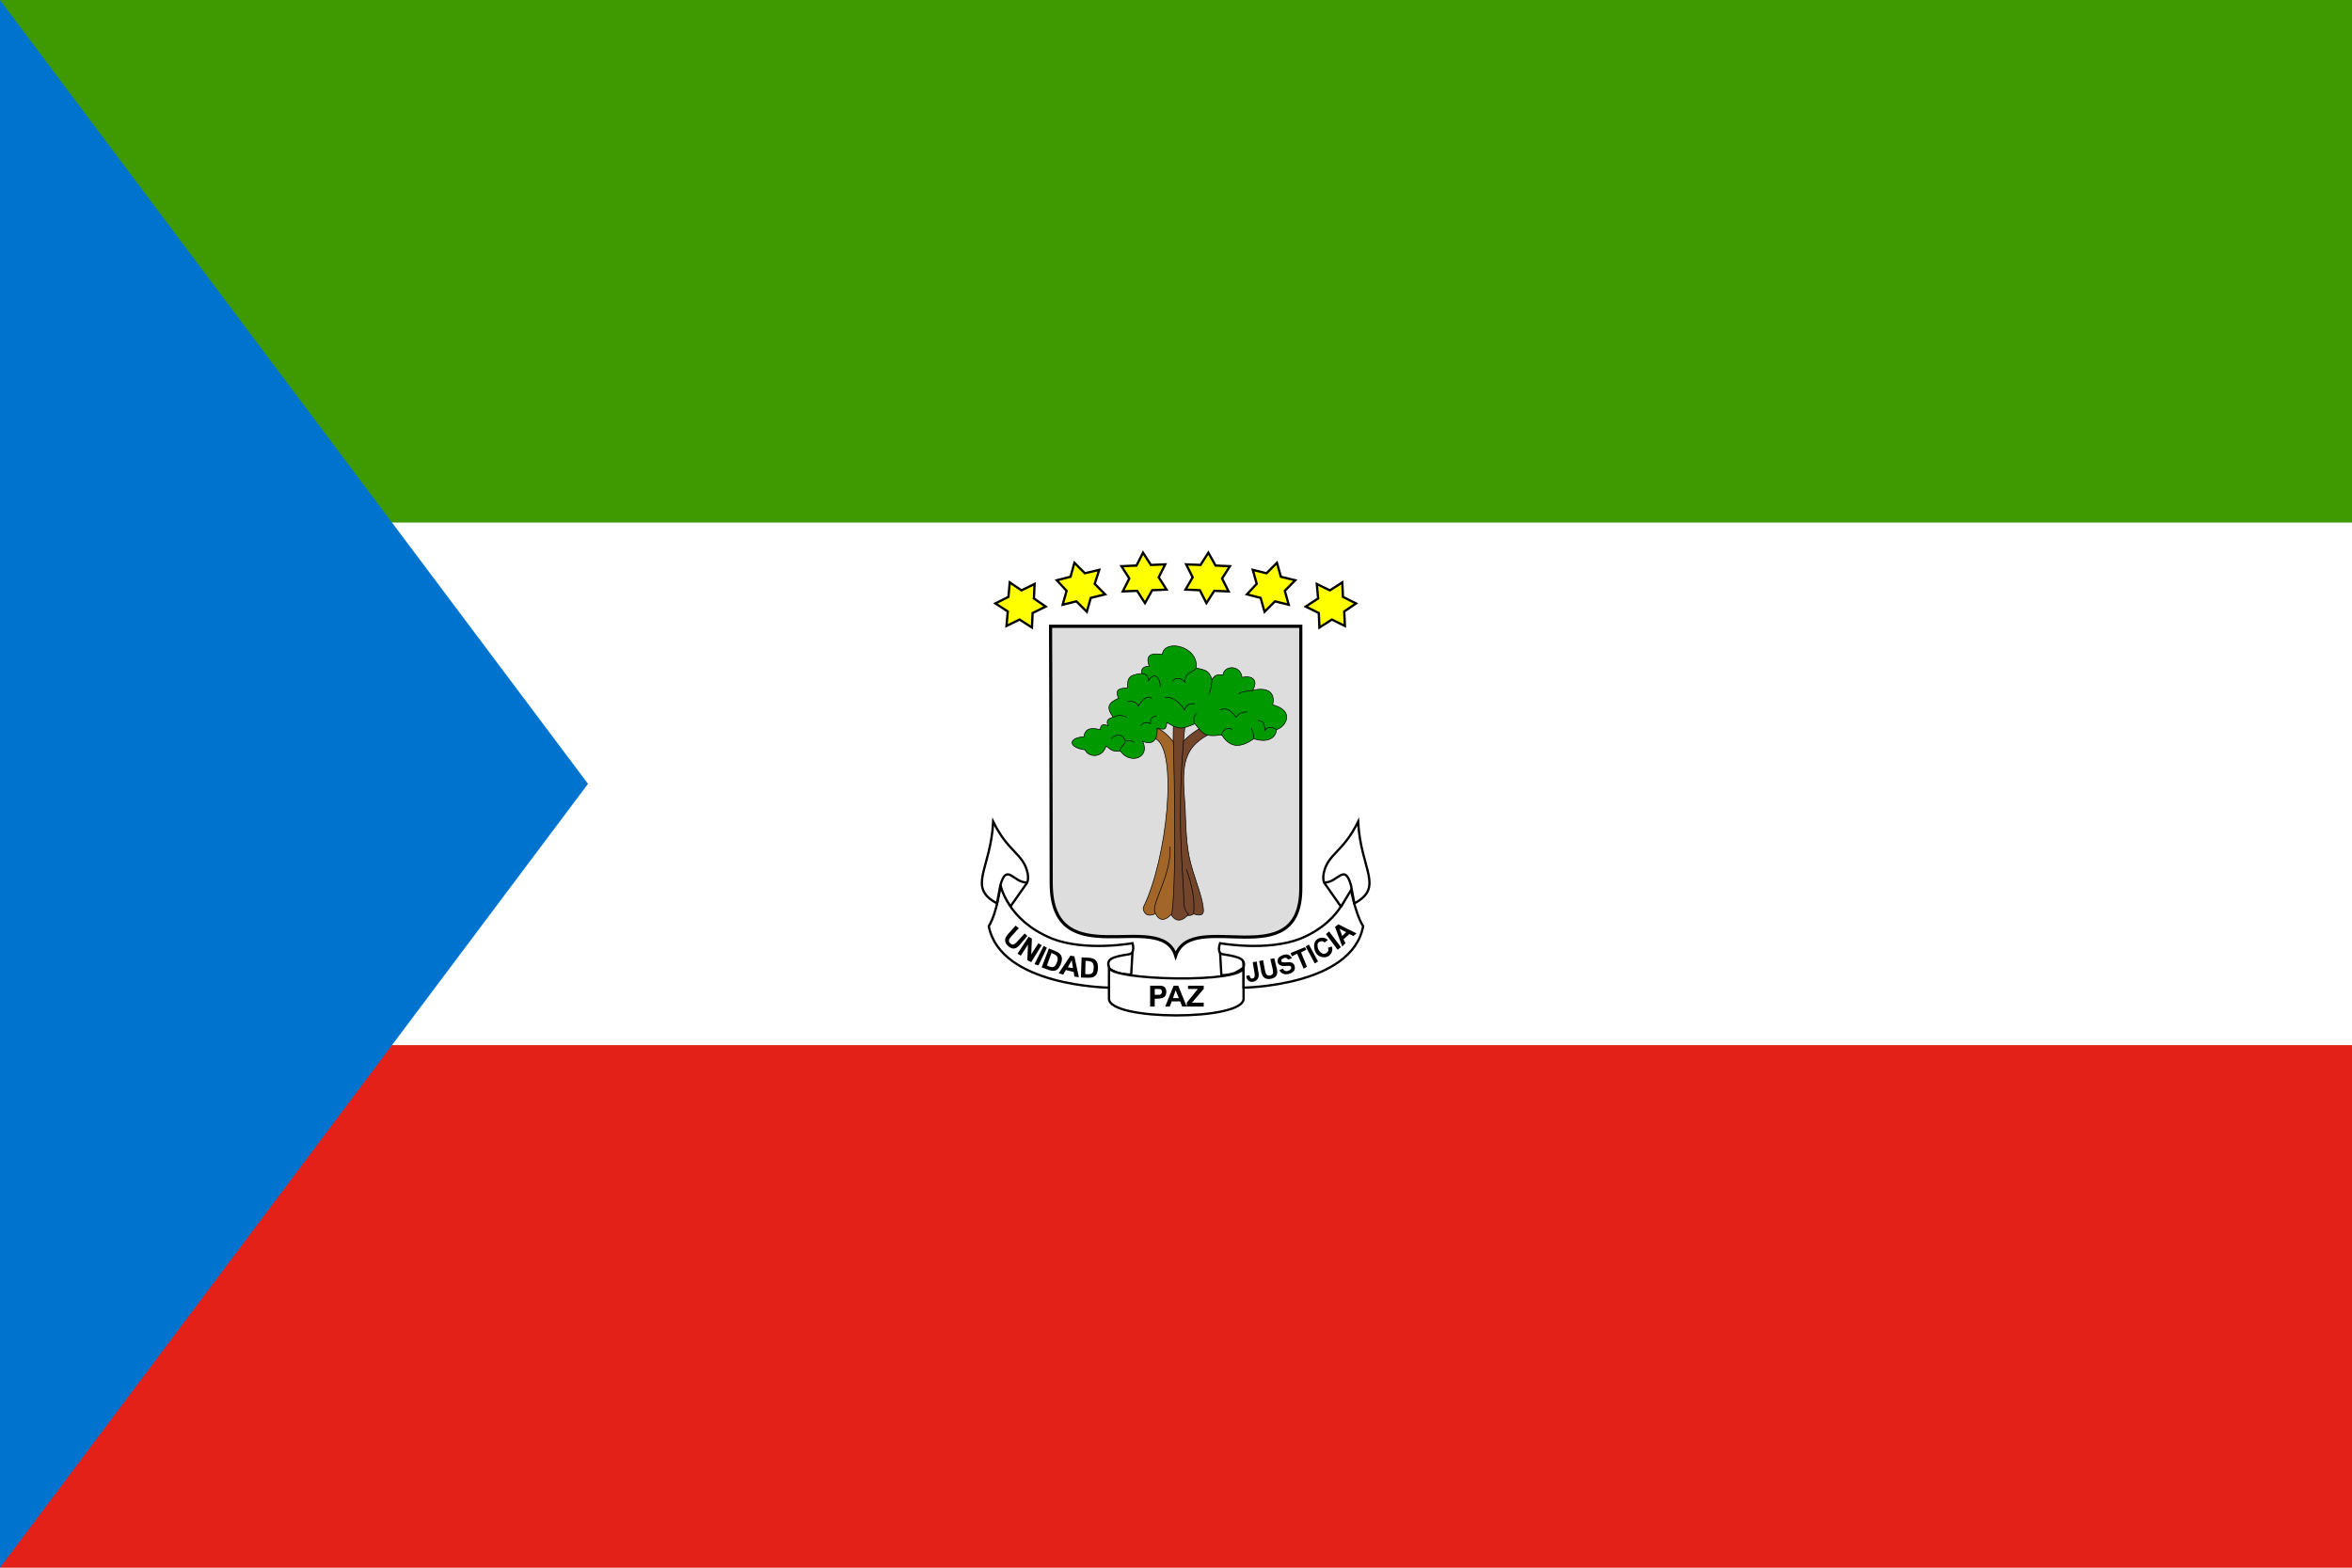
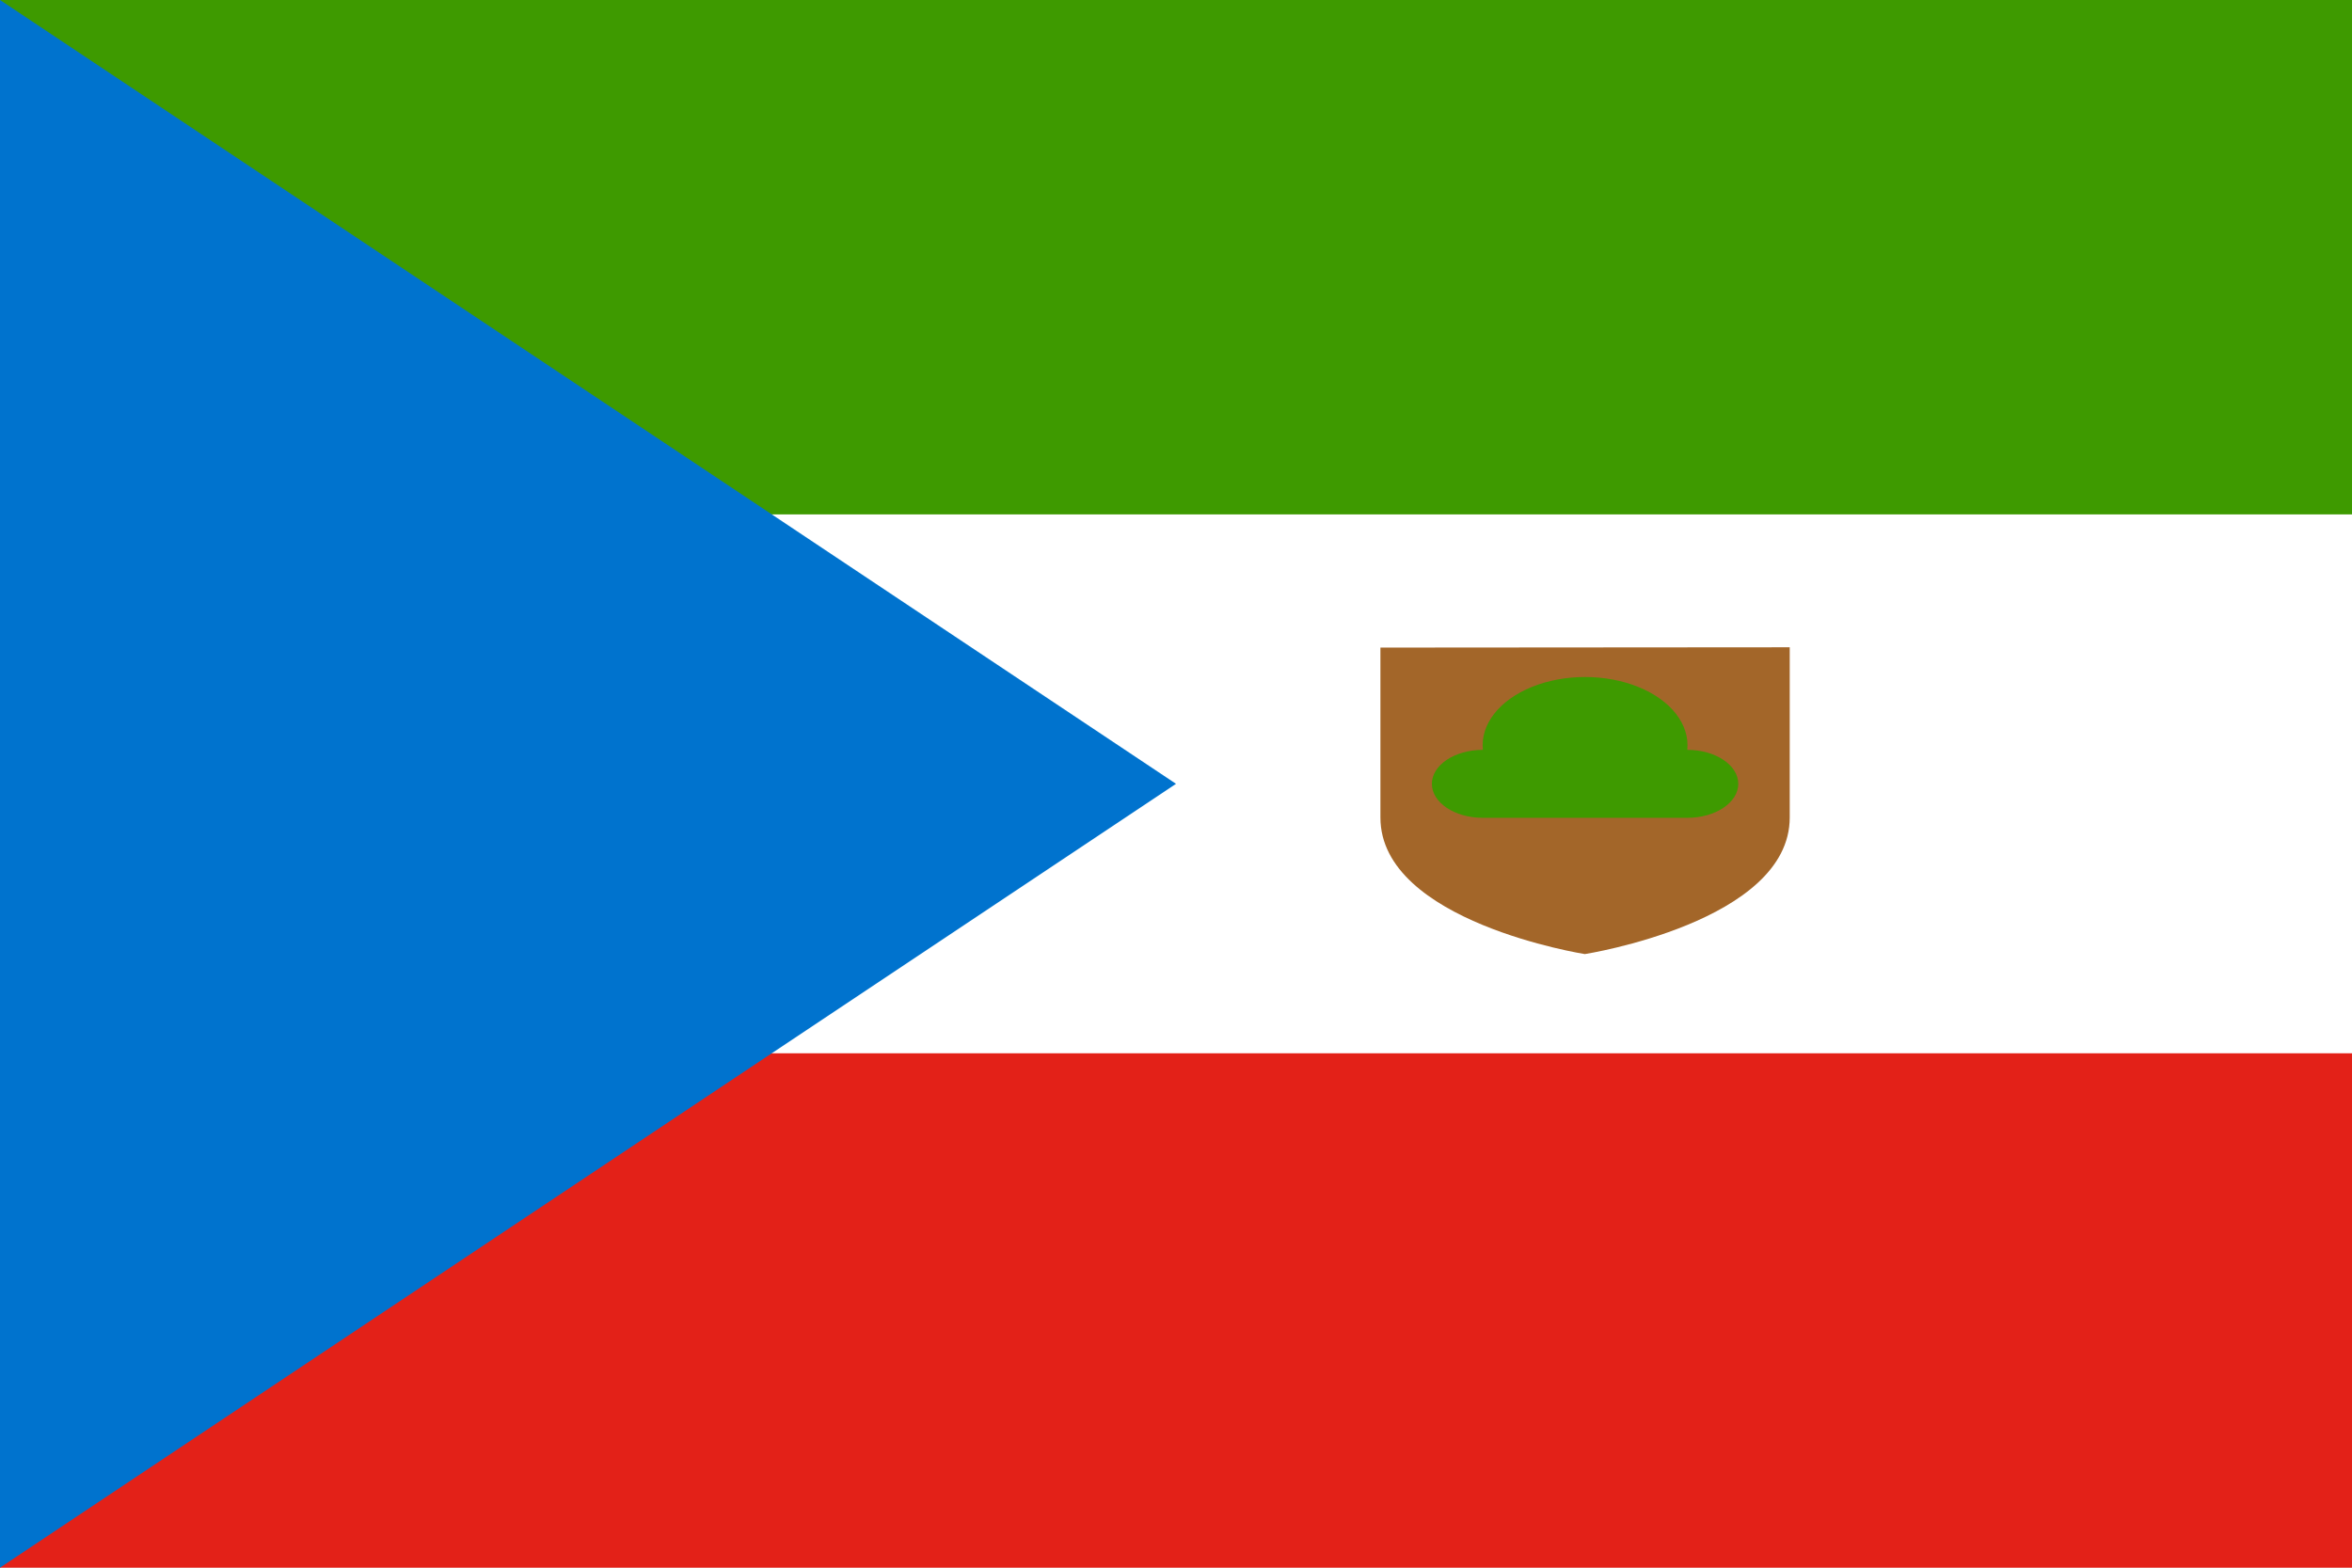
<svg xmlns="http://www.w3.org/2000/svg" width="1200" height="800" viewBox="0 0 3600 2400">
-   <path d="M0 0h3600v2400H0Z" fill="#e32118" />
-   <path d="M0 0h3600v1600H0Z" fill="#fff" />
-   <path d="M0 0h3600v800H0Z" fill="#3e9a00" />
-   <path d="M0 0v2400l900-1200Z" fill="#0073ce" />
-   <g stroke="#000">
-     <path d="M1608 958.8h383V1360c0 135-166.701 29.6-191.501 103-22.733-73.3-190.499 33-190.499-111 0-140-1-393.2-1-393.2z" fill="#ddd" stroke-width="4.8" />
-     <path d="M1827 1399s-5 5-14 1-10-257-10-257c20-22 36-29 36-29l12 10c-45 23-41 56-37 113 1 21 1 48 6 74 7 33 21 61 22 82 1 13-15 6-15 6z" fill="#73452b" />
-     <path d="M1796 1108h18c-15 145-2 231-2 273 0 14 8 19 7 19-18 20-27-1-27-1z" fill="#73452b" />
-     <path d="M1768.427 1398.786c-17 8-19.427-7.786-18.427-9.786 37-75 53-240 19-258l2-16c13 4 25 21 25 21 5 185-.08 260.706-3.08 263.706-18 19-24.787-2.48-25.787-4.48" fill="#a36629" />
-     <path d="M1767.214 1395.52c-3-16 25.786-56.52 23.786-99.52M1816 1331c9 25 13 47 11 68" fill="none" />
-     <path d="M1855 1040c6-7 6-7 17-7 2-15 27-15 29 4 20-4 24 8 16 20 19-5 36 0 31 22 34 9 21 33 6 38-2 15-16 20-35 14-24 17-38 11-49-6-27 4-29-2-41-17-21 9-25 9-43-2-1 14-6 10-15 9 1 18-6 26-22 20 12 25-19 36-34 15-14 1-15-3-22-8-6 20-28 17-32 6-28-4-25-19-2-20 2-16 16-13 25-11 1-10 7-8 12-6-3-7-1-11 8-13-13-17-5-23 8-29-7-16 5-15 14-16-1-17 4-20 22-22-2-6 1-11 11-11-6-17 2-20.9 20-18 3-24.7 56-13 52 21 15 2 20 5 24 17z" fill="#090" />
-     <g fill="none">
-       <path d="M1748 1031c4 2 9 0 10 11 8-14 18-6 18 10M1831 1023c-4 6-19 6-17 22-5-7-15-9-19-2M1855 1040c0 4-1 16-5 22M1917 1057c1 1-14 0-21 5M1954 1117c-4-2-12-7-18 1 0-4 0-15-11-15M1919 1131c0-10-2-13-4-16M1886 1117c-8-6-16 3-16 8M1828 1108c0-4-3-12 4-15M1714 1150c2-10 9-10 8-15-1-8-10-15-21-4" />
-       <path d="M1722 1135c6-2 12-1 14 2M1705 1098c4-4 14-3 20 0M1725 1074c5 0 14-2 17 7 11-17 19-15 21-11M1783 1068c8-3 22 5 30 19 4-11 10-9 16-10M1867 1087c13-6 21 6 25 11 6-8 11-8 17-8M1746 1111c3-5 10-6 15-3-1-9 5-13 9-11" />
-     </g>
-     <g fill="#ff0" stroke-width="3.5">
-       <path d="m1785.534 902.6-22 1-11 19.7-12-18.8-22 .9 10-19.8-12-18.8 23-1 10-19.7 12 18.8 22-.9-10 19.8zM1691.534 909.9l-22 5.4-6 21.3-16-16-21 5.2 6-21.3-15-16.2 21-5.3 6-21.4 16 16 22-5.2-7 21.4zM1600.534 928.6l-20 9.9-1 22.2-19-12.2-20 9.8 2-22.2-19-12.3 20-10 2-22.2 18 12.2 20-9.8-1 22.2zM1814.534 902.6l22 1 10 19.7 12-18.8 22 .9-10-19.8 12-18.8-22-1-11-19.7-12 18.8-22-.9 10 19.8zM1908.534 909.9l21 5.4 6 21.3 16-16 21 5.2-6-21.3 16-16.2-22-5.3-6-21.4-16 16-21-5.2 6 21.4zM1998.534 928.6l20 9.9 1 22.2 19-12.2 20 9.8-1-22.2 18-12.3-20-10-1-22.2-19 12.2-20-9.8 2 22.2z" />
-     </g>
-     <g fill="#fff" stroke-width="3.5">
-       <path d="m1867.428 1457 2 36s10 0 19-3c8-3 15-9 15-9l-1-19zM1733.428 1457l-2 35s-9 0-18-2c-8-2-15-7-15-7l-10-24z" />
-       <path d="m1571.695 1352-25.267 36-28-46 21-22z" stroke-width="3.501" stroke-linejoin="round" />
-       <path d="M1697.428 1529c0 34 206 34 206 0v-48c0 25-206 20-206 0z" />
-       <path d="M1513.428 1418c18 92 184 94 184 94v-31c-4-12 3-16 30-20 11-1 6-17 6-17s-72 13-123-7c-69-28-79-82-79-82s-5 42-18 63zM2086.428 1418c-17 92-183 94-183 94v-31c3-12-4-16-31-20-11-1-5-17-5-17s72 13 123-7c68-28 76-82 76-82s7 42 20 63z" />
-       <path d="M1525.94 1383c-46-25-9.702-51-5.702-125 23.15 47.06 46.037 48.604 52.573 78.419.805 3.672 1.42 10.334-.585 14.581-21 1-30.988-31-40.988 4z" />
-       <path d="m2027.254 1352 25.269 36 28-46-21-22z" stroke-width="3.501" stroke-linejoin="round" />
-       <path d="M2073.052 1383c46-25 9.699-51 5.699-125-23.15 47.06-46.037 48.604-52.573 78.419-.804 3.672-1.42 10.334.585 14.581 21 1 30.988-31 40.988 4z" />
-     </g>
-     <g stroke="none">
-       <path d="m1554.428 1417 5 4-11 12c-4.403 4.803-5.468 7.98-2.41 10.905 3.796 3.63 6.465 2.368 10.41-1.905l12-13 4 4-11.99 13.989c-6.508 7.594-12.55 5.856-17.618 1.123-4.415-4.124-6.946-10.102-.453-17.454l12.1-13.6zM1574.428 1434l5 3-1 24 11-17 5 3-16 26-6-3 1-24-11 17-5-3zM1583.428 1476l14-28 5 3-13 27zM1605.428 1452l-11.04 28.98 11.04 4.02c10.29 3.75 15.12-.78 18.39-9.48 3.3-8.85 1.86-15.36-8.43-19.5zm3.96 7.02c10.35 3.6 10.98 7.53 8.16 14.64-2.73 6.75-5.28 9.39-15.12 4.32zM1638.428 1463l-18 27 6.96 2.04 4.02-7.02 12 3 1.02 7.02 6.96.96-6.96-31.98zm1.98 7.02 1.98 12-7.98-1.02zM1655.528 1465.6l-1.084 30.99 11.772.23c10.94.208 14.05-5.62 14.318-14.91.271-9.45-3.208-15.153-14.298-15.715l-10.708-.596zm6.002 5.377c10.964.044 12.838 3.543 12.453 11.195-.365 7.273-1.955 10.588-12.884 8.969l.43-20.164zM1760.428 1509v31.98h7.02v-12s6 .36 10.98-.96c3.93-1.02 6.66-3.54 6.75-9.75.09-6.09-3.45-9.27-9.57-9.27h-15.2zm7.02 4.98 7.05.09c5.88 0 4.77 8.91.18 8.91h-7.23zM1796.428 1509l-13.02 31.98h7.02l3-7.98h13.02l3 7.98h6.96l-13-32h-7zm3 7.02 4.98 12h-9zM1816.428 1535l17-21h-15v-5h24v5l-18 21h18v6h-26zM1917.428 1473l6-1 3 18c1.067 6.401-1.858 10.764-6.415 12.445-5.188 1.914-11.806.164-12.586-8.445l5-1c1.165 5.152 3.238 5.599 5.637 4.791 1.904-.64 2.888-3.64 2.363-6.79zM1927.428 1471.2l5.92-1.123 2.74 14.98c1.172 6.409 3.183 9.135 7.35 8.407 5.174-.903 5.742-3.8 4.641-9.51l-3.68-15.98 6.056-.915 4.02 16.623c2.35 9.722-2.729 13.578-9.546 14.851-5.94 1.11-12.253-.399-14.322-9.987zM1958.428 1485l5-2c2.453 4.405 6.28 4.178 9.255 2.863 4.133-1.827 4.605-5.44 2.562-6.663-2.915-1.743-9.869.733-13.615-.634-4.482-1.635-6.406-4.156-6.177-8.032.276-4.666 4.38-7.23 8.846-8.615 4.996-1.55 9.926-1.003 13.129 5.081l-6 2c-1.954-3.287-4.467-3.131-6.697-2.078-1.867.882-4.784 2.538-3.222 5.206 1.277 2.18 8.626.765 12.498.923 4.004.164 7.24 2.836 7.78 6.687.756 5.368-1.233 8.276-7.44 10.697-7.666 2.99-14.582-.36-15.919-5.435zM1985.428 1460l-8 4-2-5 22-9 2 4-8 4 9 22-5 3zM1998.428 1449l5-3 14 26-5 3zM2032.428 1451l6-2c2.821 5.932-1.416 16.715-11.775 16.493-15.164-.325-16.805-17.027-14.421-22.536 4.005-9.252 15.224-9.075 20.196-3.957l-5 4c-3.17-4.067-10.212-1.504-10.688 2.237-.776 6.106 1.912 11.788 7.37 14.483 4.63 2.285 11.762-3.46 8.317-8.72zM2029.428 1430l5-4 18 24-5 4zM2048.428 1415l-4.98 4.02 10.98 30 4.98-4.98-3-6 9-8.04 6 3 5.04-3.96zm1.98 7.02 10.02 4.98-6 6z" />
-     </g>
+   <g transform="scale(7.03125, 4.6875)">
+     <path fill="#FFFFFF" d="M0 136h512v240H0z" />
+     <path fill="#E32118" d="M0 344h512v168H0z" />
+     <path fill="#3E9A00" d="M0 0h512v168H0z" />
+     <path fill="#0073CE" d="M0 0v512l256-256z" />
+     <path fill="#A36629" d="M300.5 211.5V267c0 34.1 44.5 44.6 44.5 44.6s44.6-10.5 44.6-44.6v-55.6z" />
+     <path fill="#A36629" d="M334 257.1h22.2v32.3h-22.3z" />
+     <path fill="#3E9A00" d="M367.3 244.9a22.3 22.3 0 1 0-44.5 0 11.1 11.1 0 1 0 0 22.2h44.5a11.1 11.1 0 1 0 0-22.2" />
  </g>
</svg>
